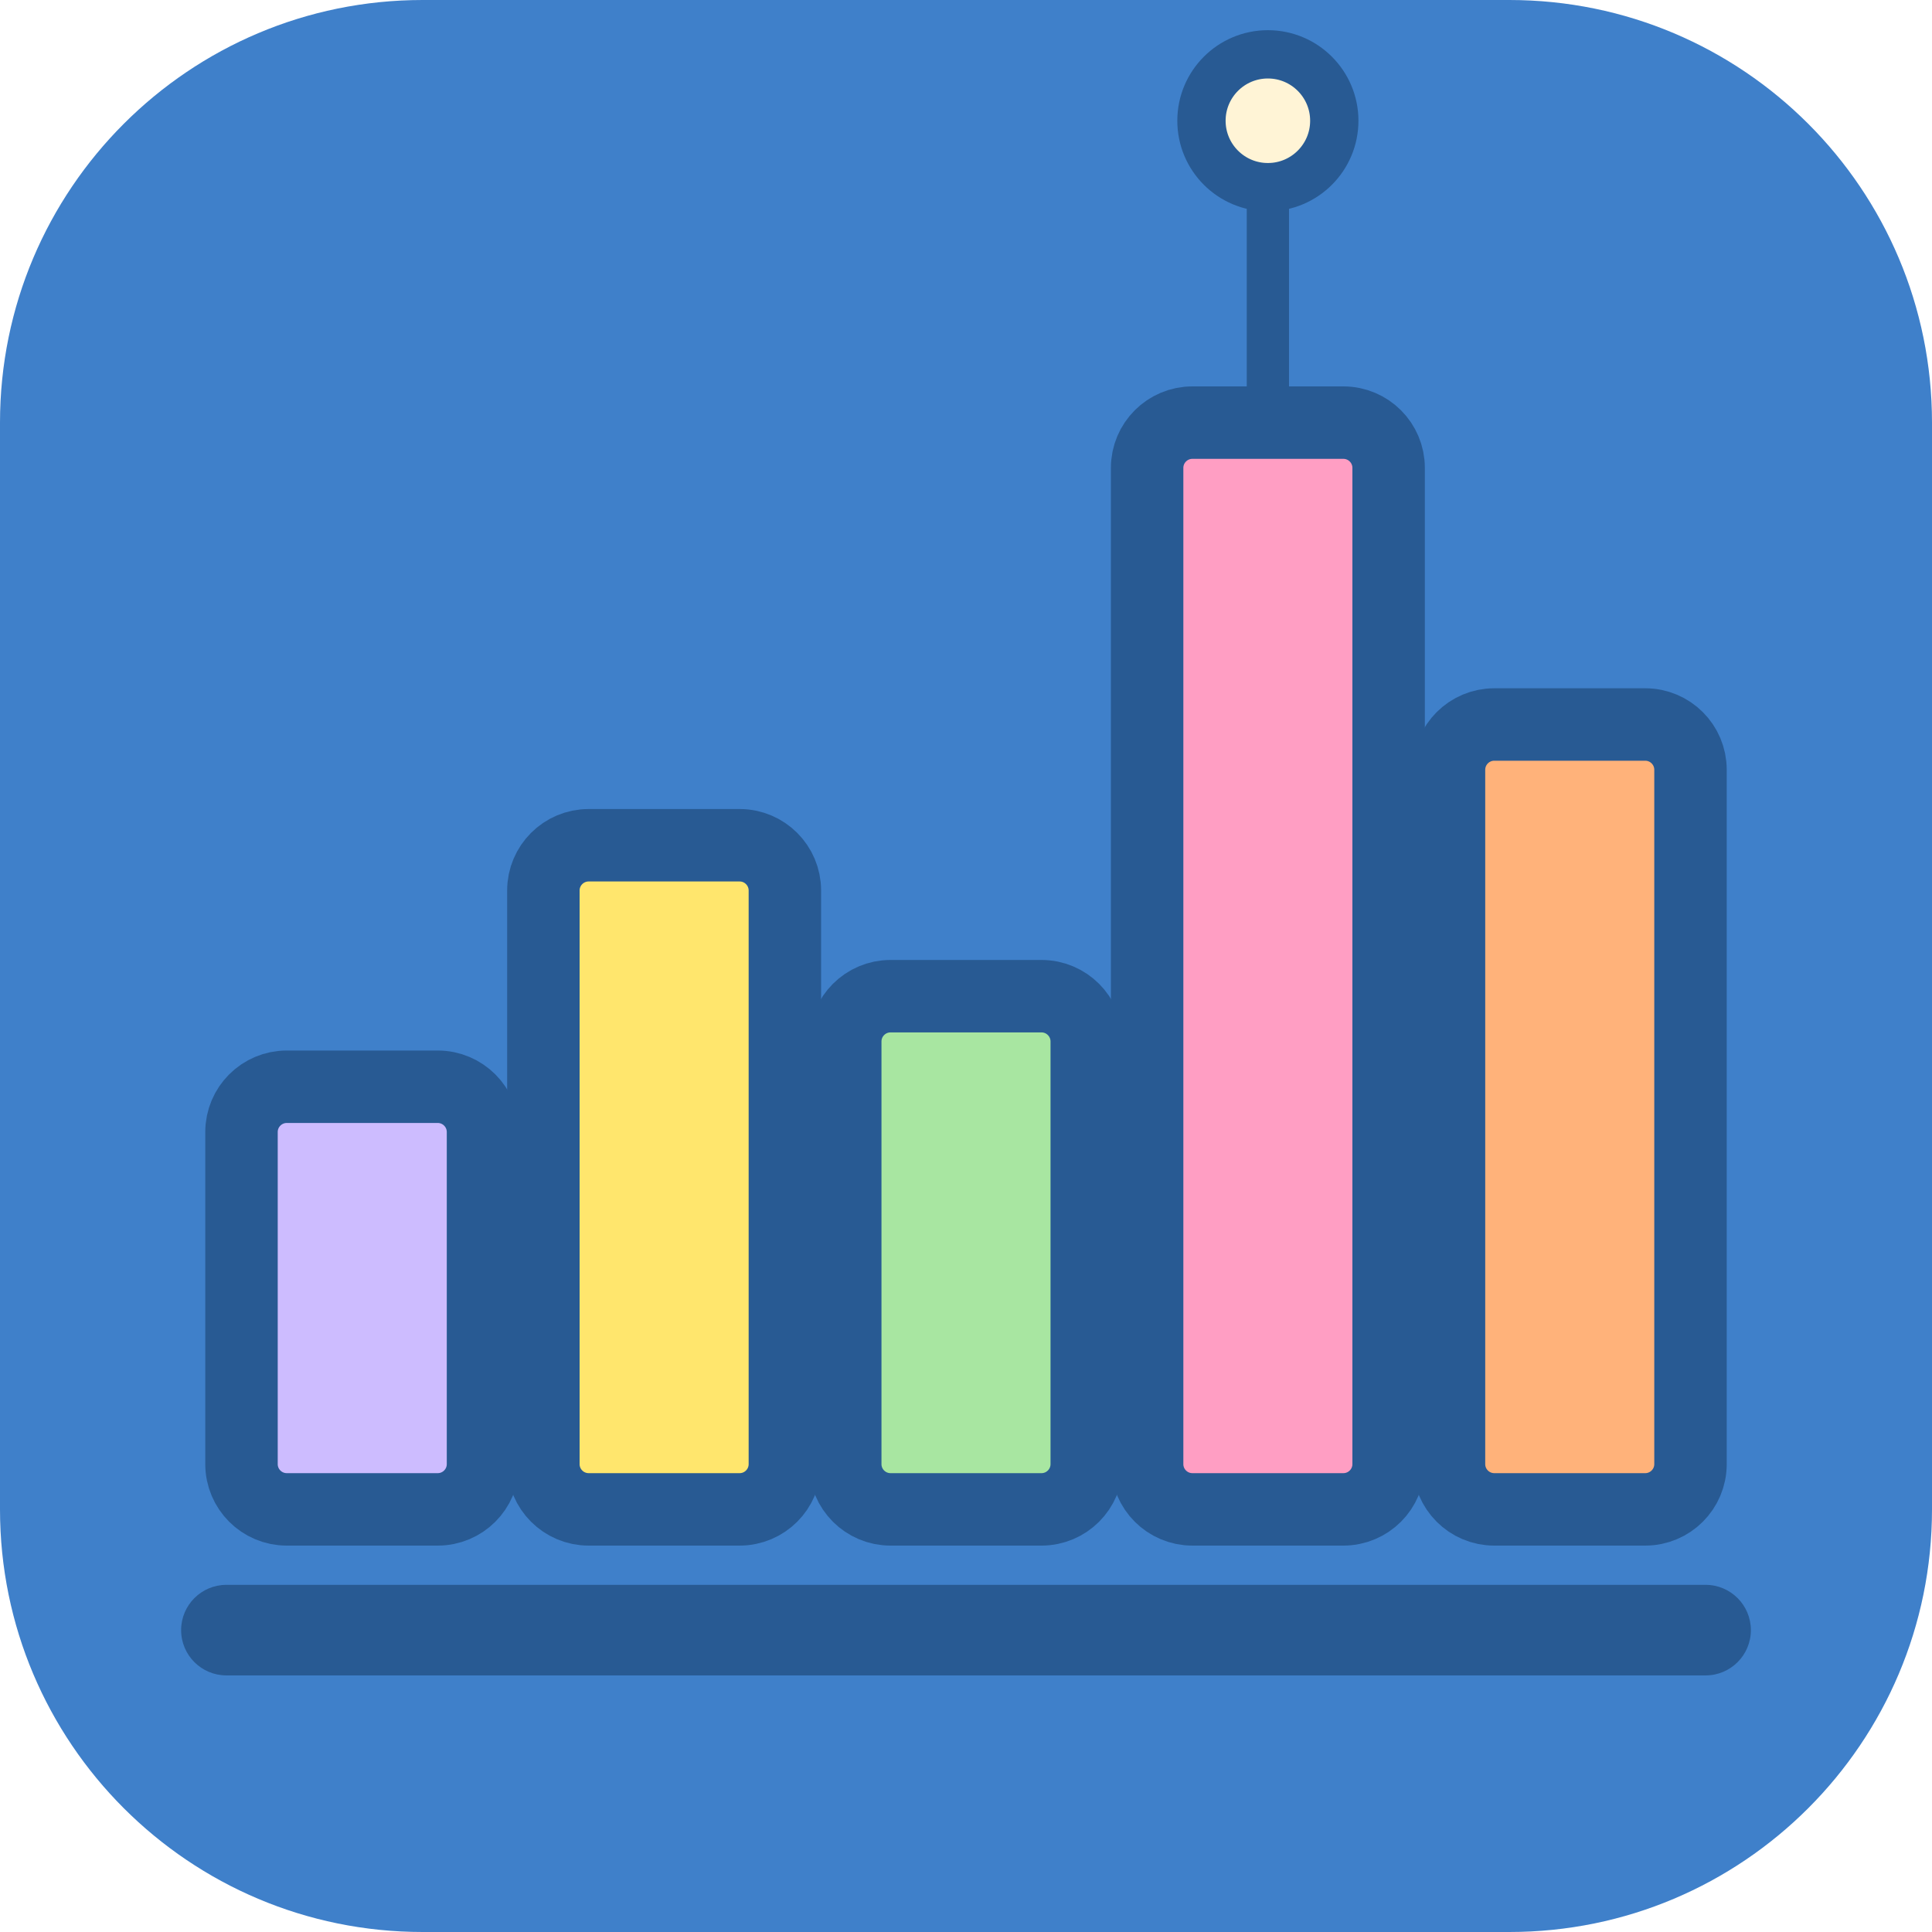
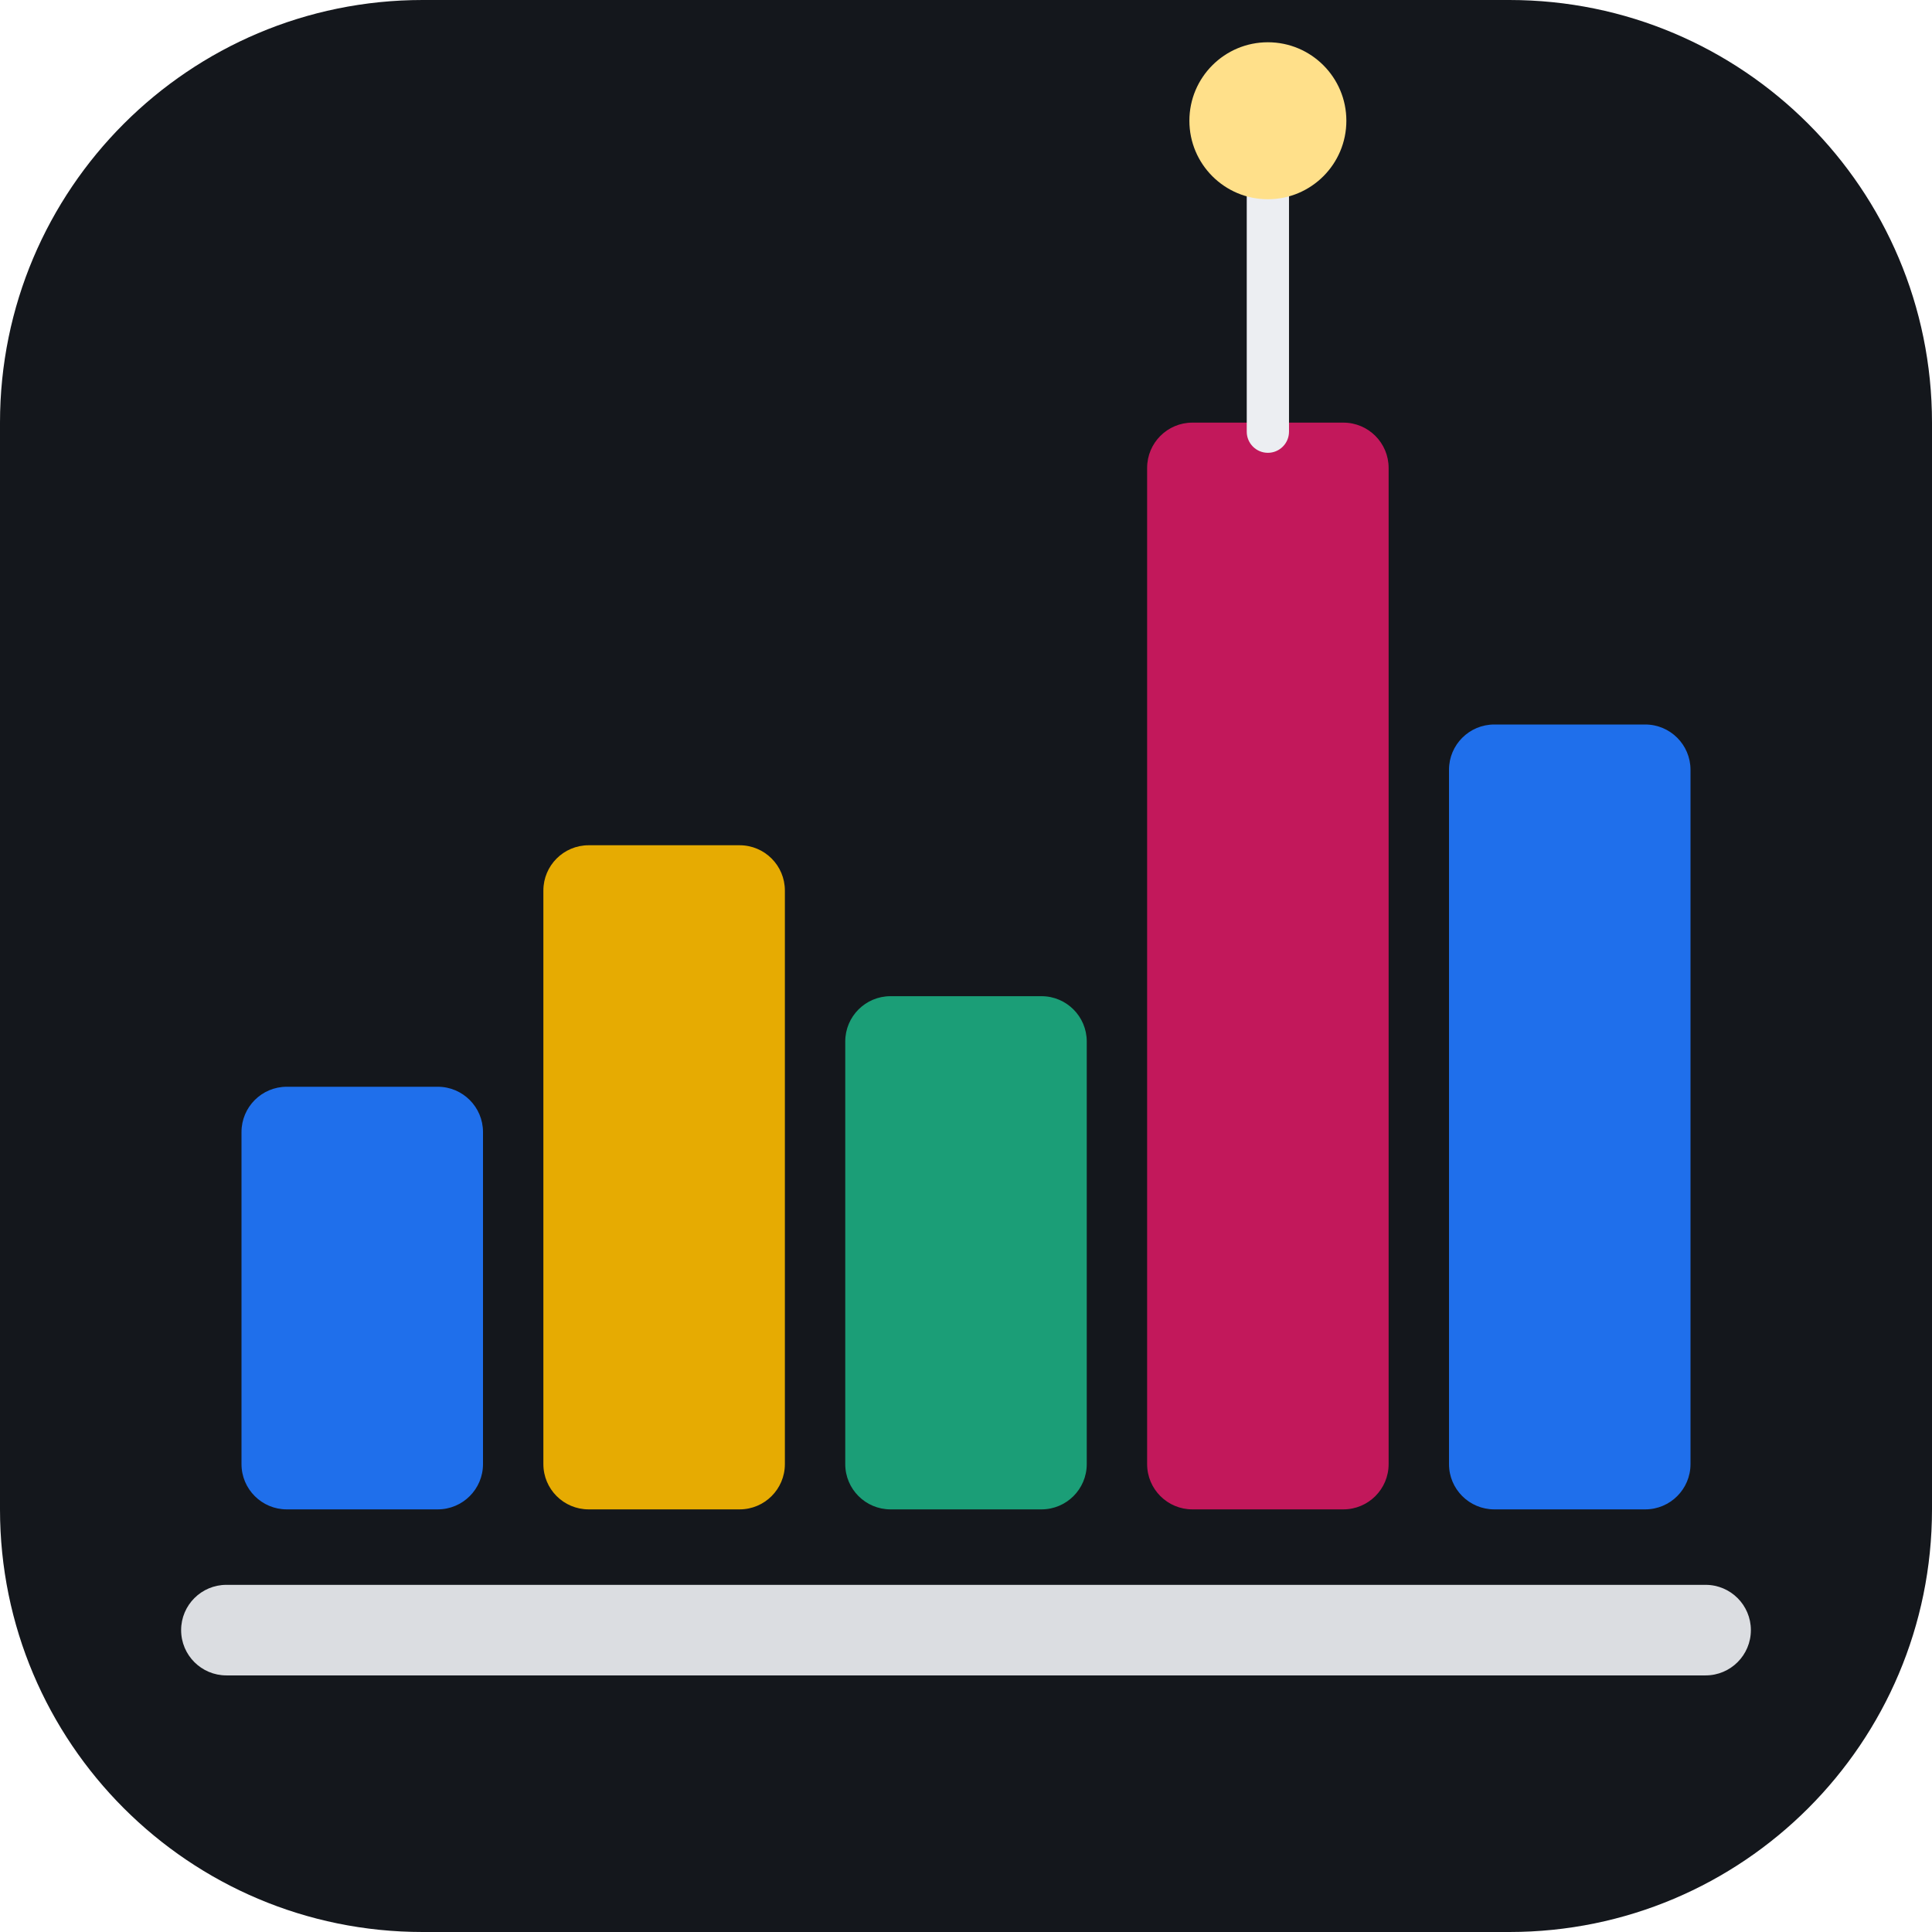
<svg xmlns="http://www.w3.org/2000/svg" viewBox="0 0 64 64" role="img" aria-label="Urbasim">
-   <rect width="64" height="64" rx="14" fill="#3f80ca" />
-   <rect x="8" y="36" width="8" height="14" rx="1.5" fill="#cdbcff" stroke="#285a93" stroke-width="2.4" />
-   <rect x="18" y="28" width="8" height="22" rx="1.5" fill="#ffe66d" stroke="#285a93" stroke-width="2.4" />
-   <rect x="28" y="33" width="8" height="17" rx="1.5" fill="#a8e6a1" stroke="#285a93" stroke-width="2.4" />
-   <rect x="38" y="14" width="8" height="36" rx="1.5" fill="#ff9ec3" stroke="#285a93" stroke-width="2.4" />
-   <rect x="48" y="24" width="8" height="26" rx="1.5" fill="#ffb27a" stroke="#285a93" stroke-width="2.4" />
-   <rect x="41.3" y="5" width="1.4" height="10" rx=".7" fill="#285a93" />
-   <circle cx="42" cy="4" r="2.2" fill="#fff4d6" stroke="#285a93" stroke-width="1.6" />
-   <rect x="6" y="52.5" width="52" height="3" rx="1.5" fill="#285a93" />
+   <rect width="64" height="64" rx="14" fill="#14171c" />
+   <rect x="8" y="36" width="8" height="14" rx="1.5" fill="#1f6feb" />
+   <rect x="18" y="28" width="8" height="22" rx="1.5" fill="#e6ab02" />
+   <rect x="28" y="33" width="8" height="17" rx="1.5" fill="#1b9e77" />
+   <rect x="38" y="14" width="8" height="36" rx="1.5" fill="#c2185b" />
+   <rect x="48" y="24" width="8" height="26" rx="1.5" fill="#1f6feb" />
+   <rect x="41.3" y="5" width="1.4" height="10" rx=".7" fill="#eceef2" />
+   <circle cx="42" cy="4" r="2.6" fill="#ffe08a" />
+   <rect x="6" y="52.5" width="52" height="3" rx="1.5" fill="#eceef2" opacity=".92" />
</svg>
